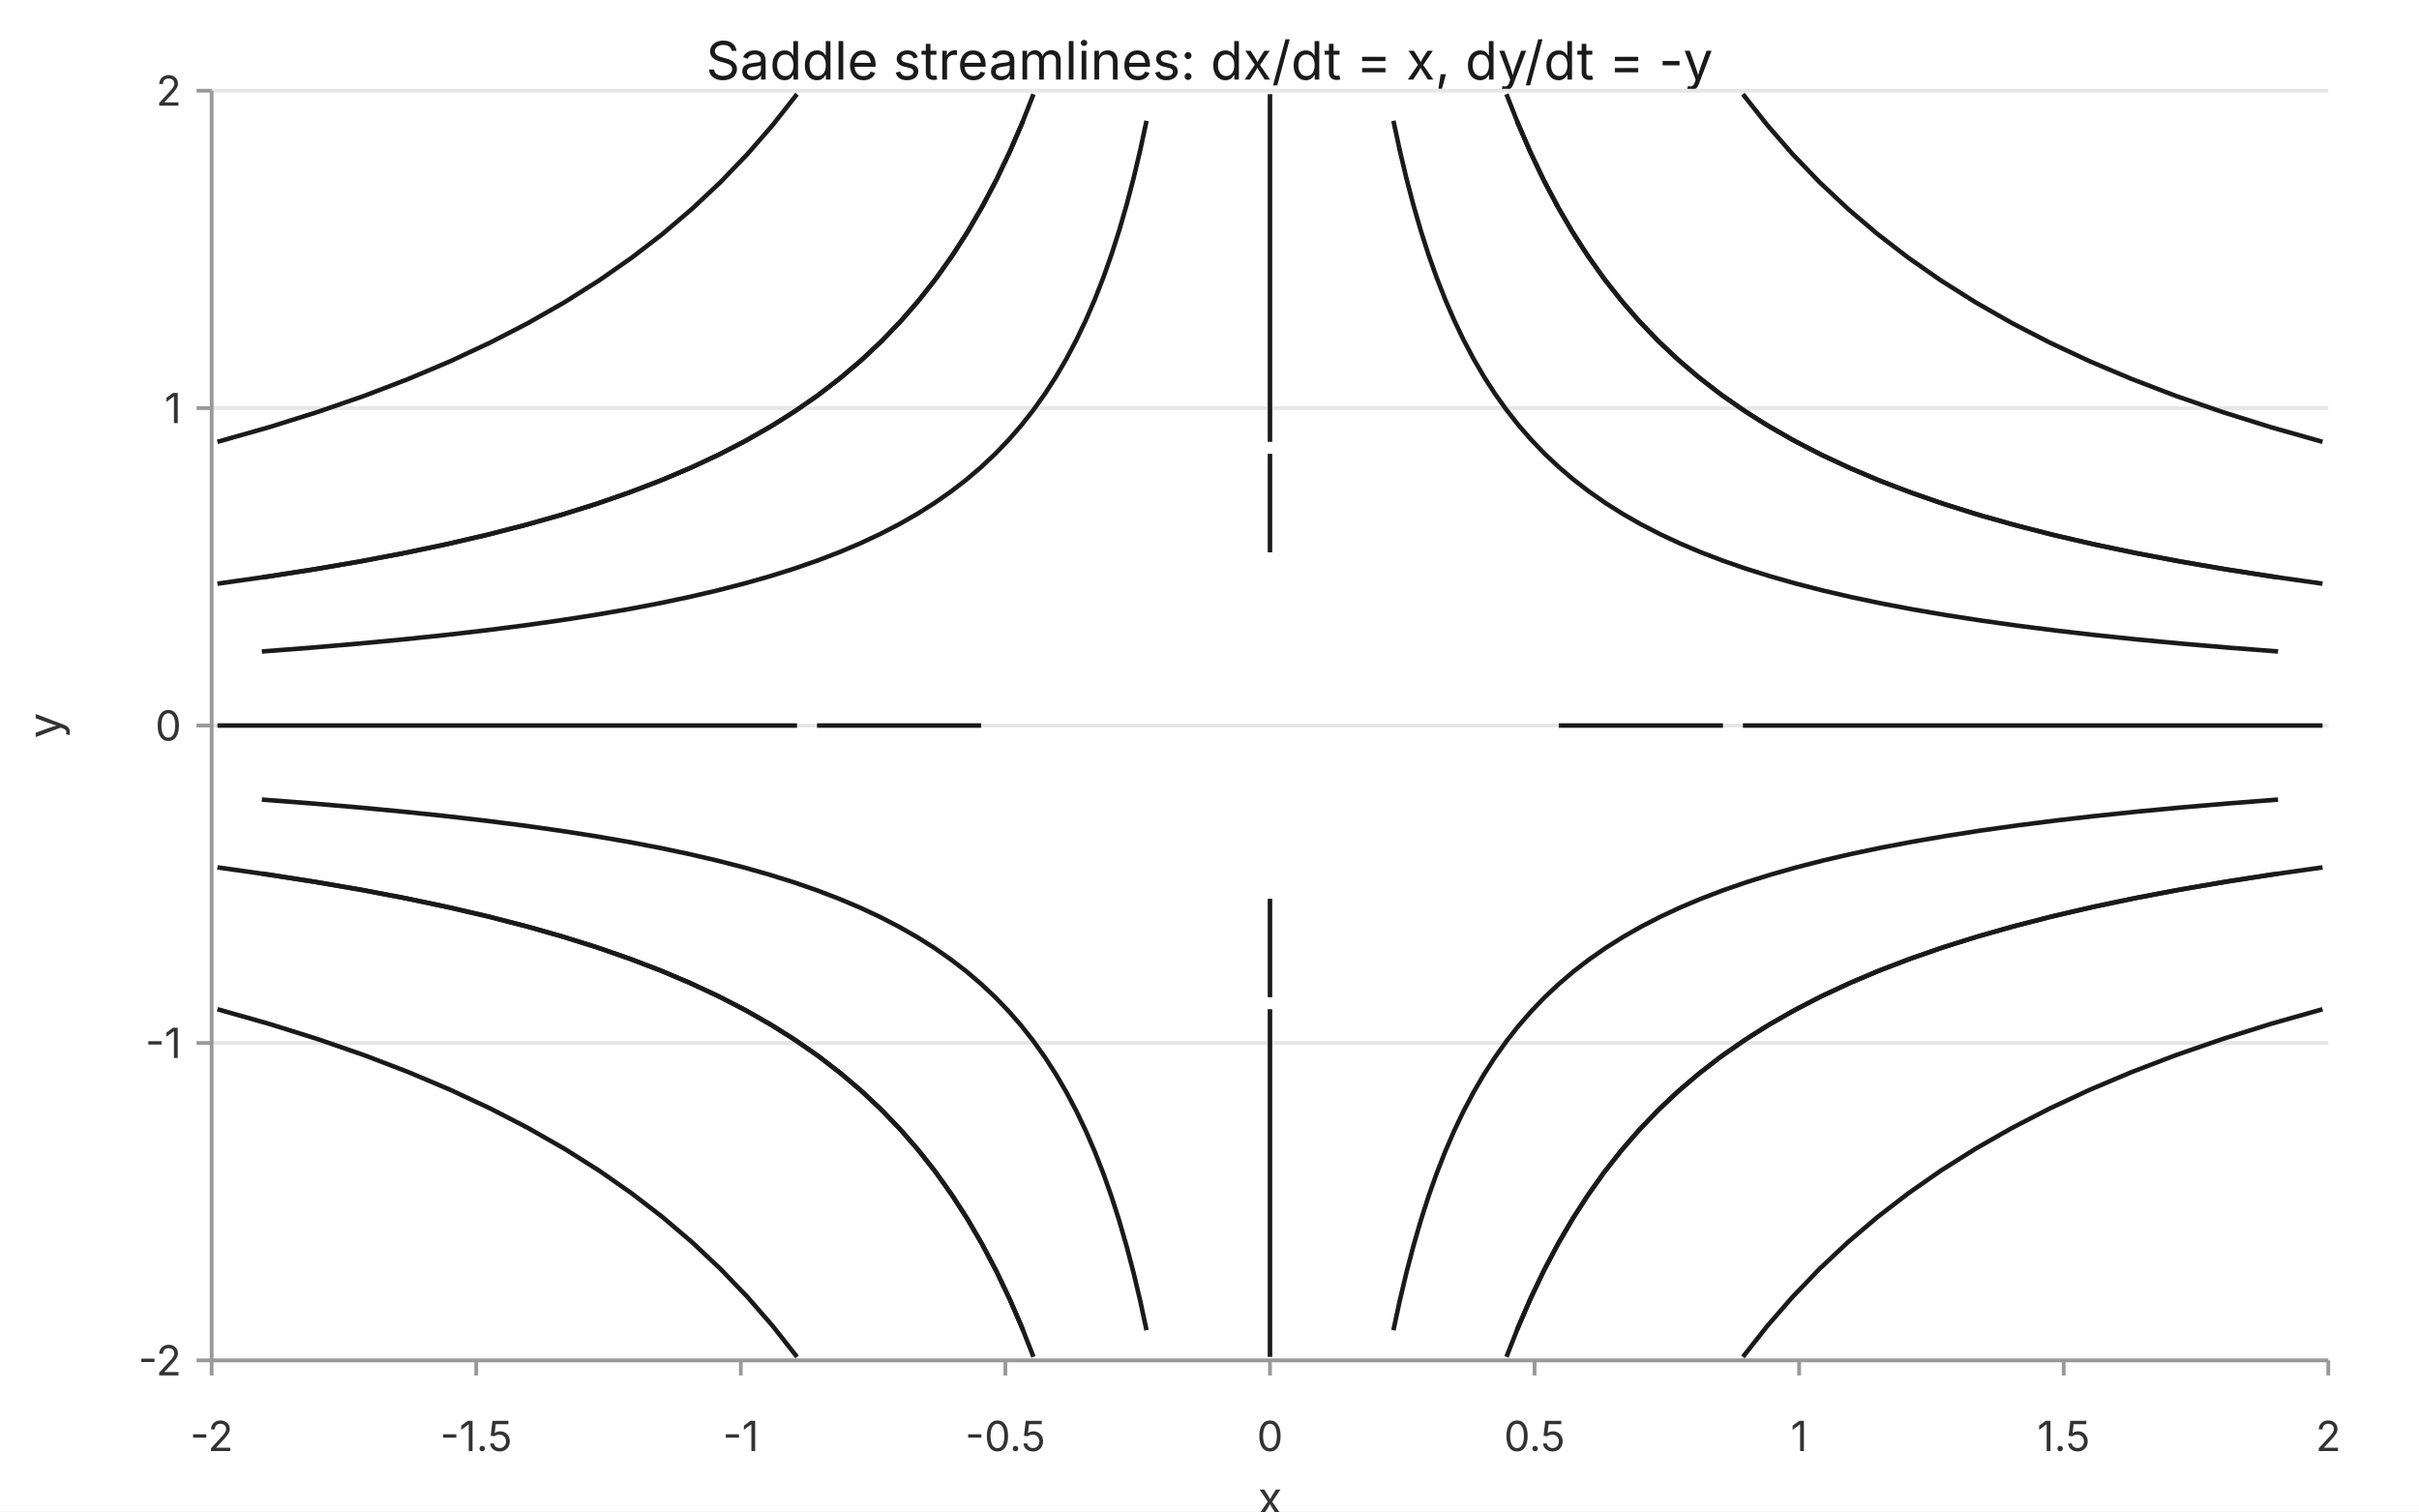
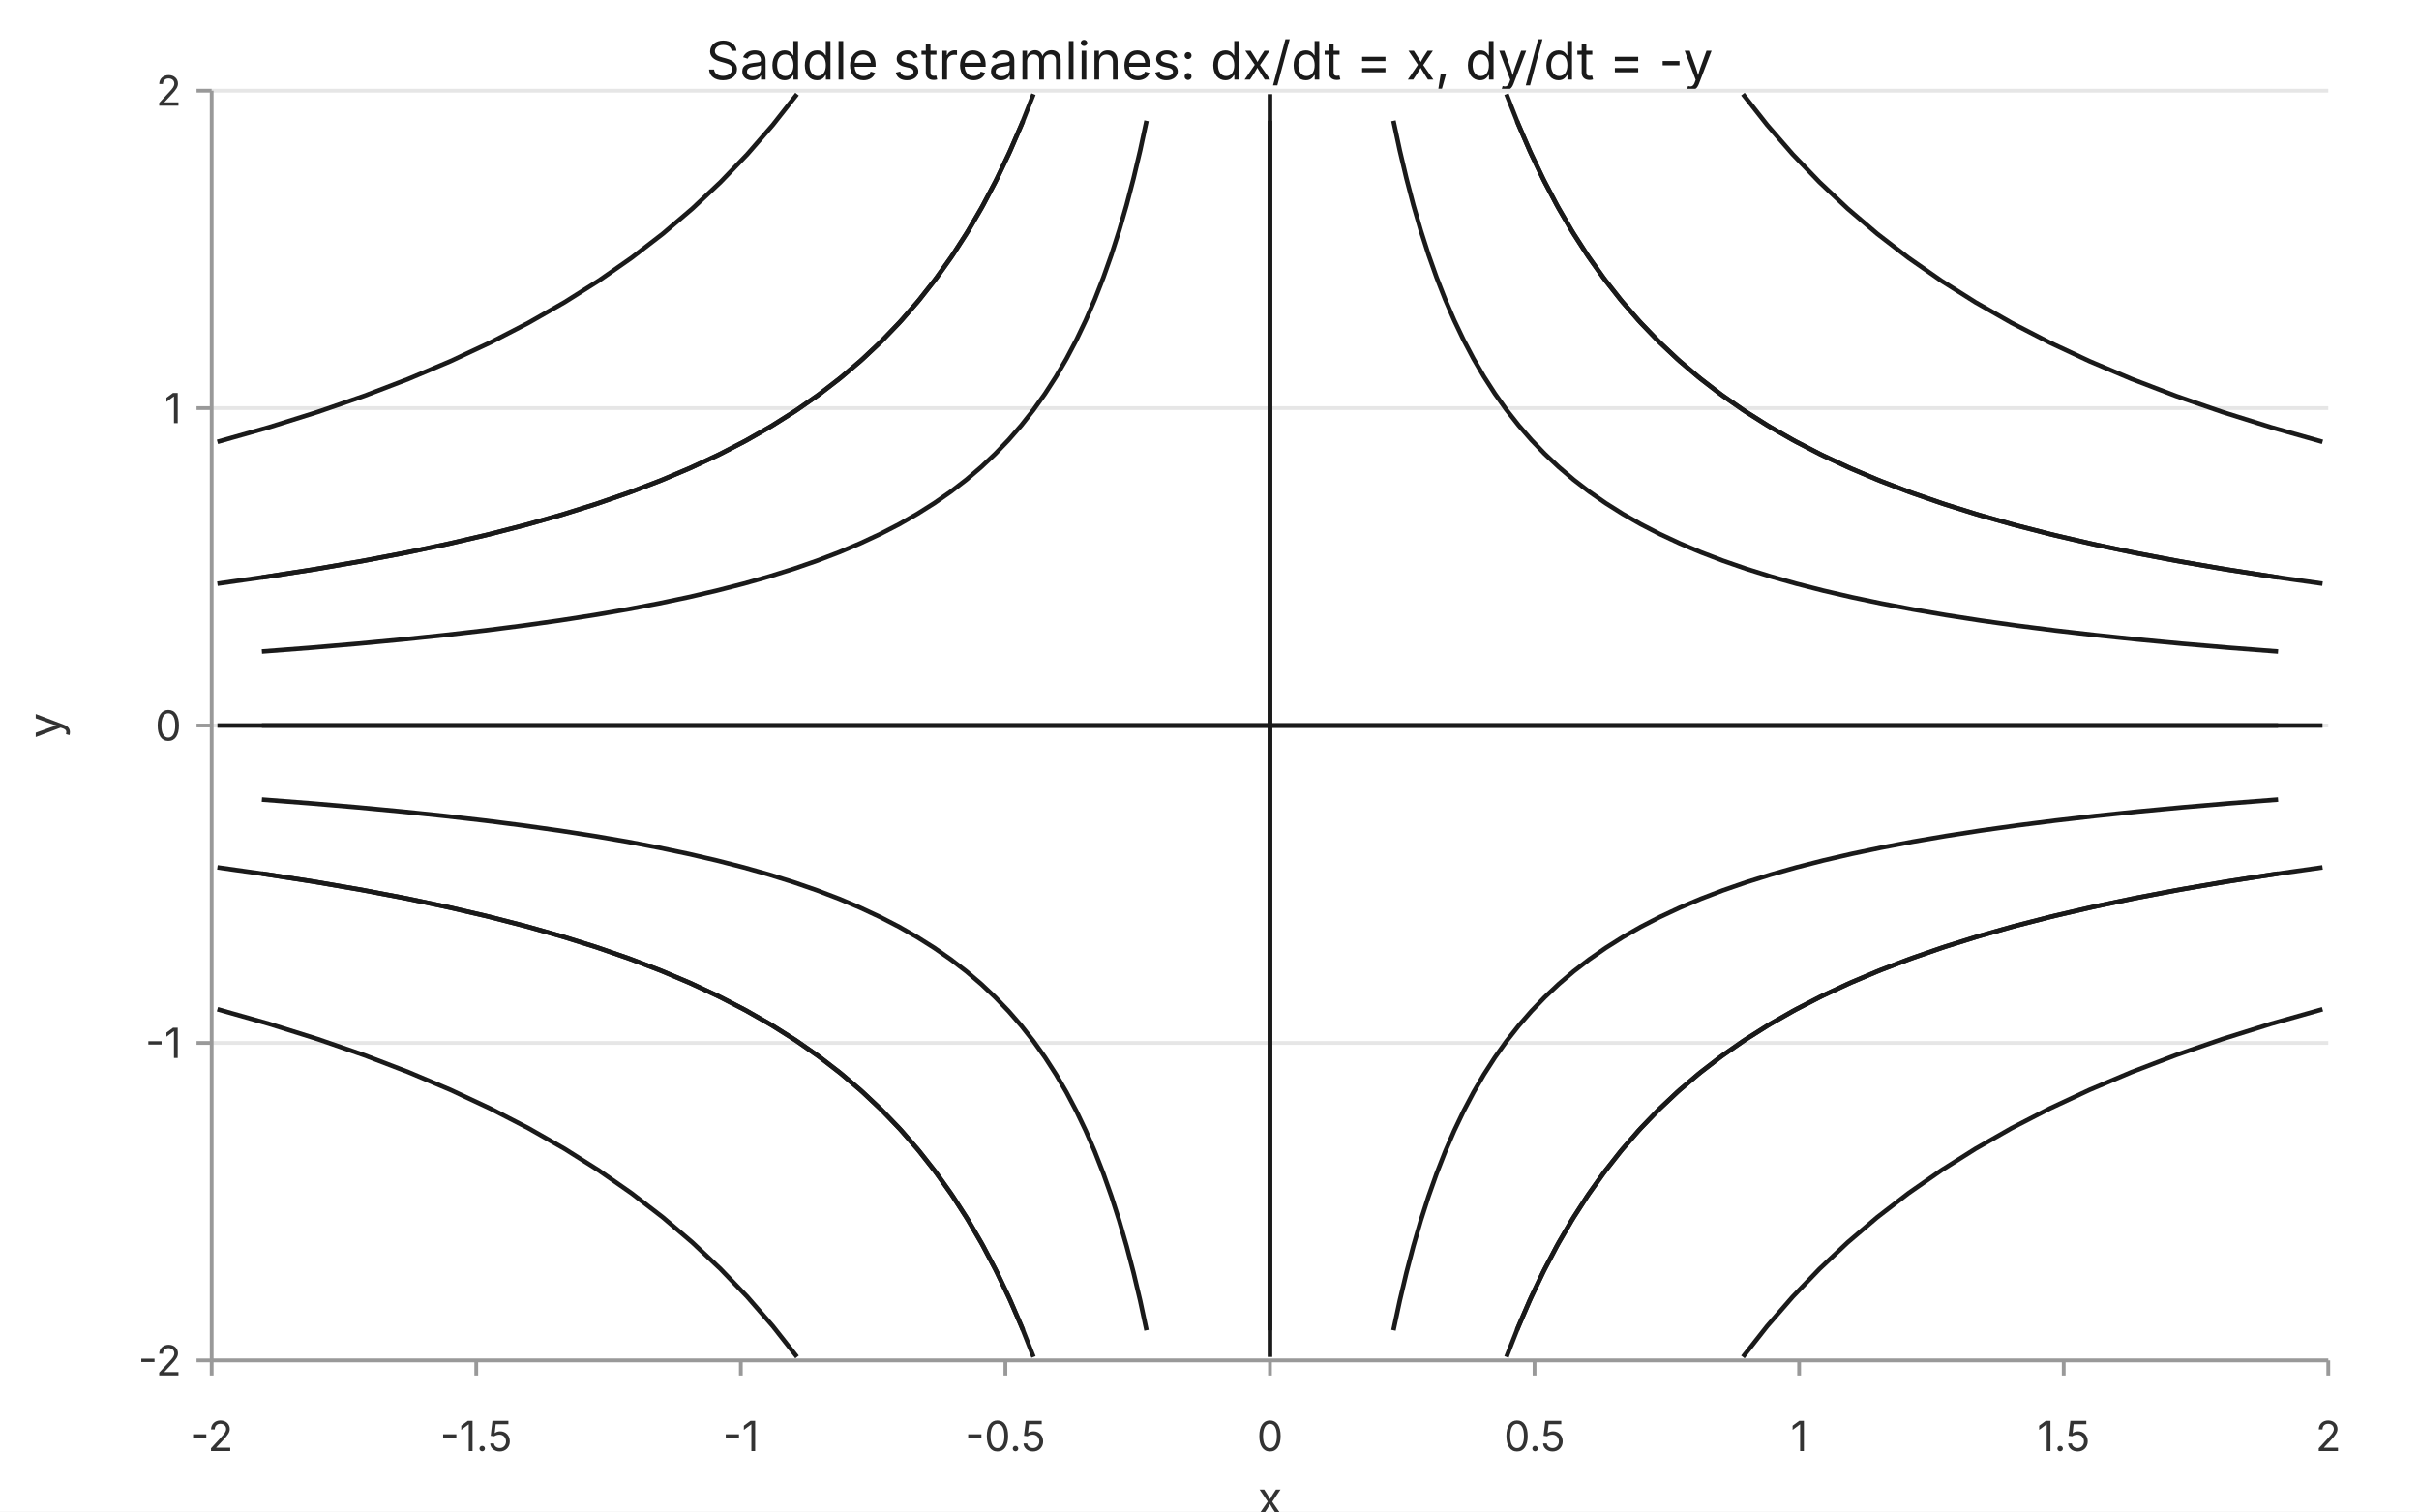
<svg xmlns="http://www.w3.org/2000/svg" viewBox="0 0 640 400" width="640" height="400" role="img" aria-label="Saddle streamlines: dx/dt = x, dy/dt = -y" aria-describedby="glyph-desc">
  <rect x="0" y="0" width="640" height="400" fill="#ffffff" />
  <text x="320" y="16" font-family="system-ui, -apple-system, sans-serif" font-size="14" fill="#1a1a1a" text-anchor="middle" dominant-baseline="middle">Saddle streamlines: dx/dt = x, dy/dt = -y</text>
  <line x1="56" y1="360" x2="616" y2="360" stroke="#e6e6e6" stroke-width="1" />
  <line x1="56" y1="276" x2="616" y2="276" stroke="#e6e6e6" stroke-width="1" />
  <line x1="56" y1="192" x2="616" y2="192" stroke="#e6e6e6" stroke-width="1" />
  <line x1="56" y1="108" x2="616" y2="108" stroke="#e6e6e6" stroke-width="1" />
  <line x1="56" y1="24" x2="616" y2="24" stroke="#e6e6e6" stroke-width="1" />
  <path d="M 210.874 359.084 L 204.458 350.936 L 197.714 343.184 L 190.624 335.811 L 183.17 328.797 L 175.335 322.125 L 167.097 315.779 L 158.437 309.742 L 149.333 304 L 139.763 298.538 L 129.701 293.342 L 119.124 288.399 L 108.005 283.698 L 96.315 279.226 L 84.026 274.972 L 71.107 270.925 L 57.526 267.076" fill="none" stroke="#1a1a1a" stroke-width="1.2" />
  <path d="M 273.437 359.084 L 270.229 350.936 L 266.857 343.184 L 263.312 335.811 L 259.585 328.797 L 255.667 322.125 L 251.549 315.779 L 247.219 309.742 L 242.667 304 L 237.881 298.538 L 232.851 293.342 L 227.562 288.399 L 222.002 283.698 L 216.158 279.226 L 210.013 274.972 L 203.554 270.925 L 196.763 267.076 L 189.624 263.414 L 182.119 259.931 L 174.23 256.618 L 165.936 253.467 L 157.216 250.469 L 148.05 247.618 L 138.413 244.905 L 128.283 242.325 L 117.633 239.87 L 106.437 237.536 L 94.667 235.315 L 82.294 233.202 L 69.286 231.193" fill="none" stroke="#1a1a1a" stroke-width="1.2" />
-   <path d="M 336 359.084 L 336 350.936 L 336 343.184 L 336 335.811 L 336 328.797 L 336 322.125 L 336 315.779 L 336 309.742 L 336 304 L 336 298.538 L 336 293.342 L 336 288.399 L 336 283.698 L 336 279.226 L 336 274.972 L 336 270.925 L 336 267.076" fill="none" stroke="#1a1a1a" stroke-width="1.2" />
+   <path d="M 336 359.084 L 336 350.936 L 336 343.184 L 336 335.811 L 336 328.797 L 336 322.125 L 336 315.779 L 336 309.742 L 336 304 L 336 298.538 L 336 293.342 L 336 288.399 L 336 283.698 L 336 279.226 L 336 274.972 L 336 270.925 L 336 267.076 L 336 263.414 L 336 259.931 L 336 256.618 L 336 253.467 L 336 250.469 L 336 247.618 L 336 244.905 L 336 242.325 L 336 239.87 L 336 237.536 L 336 235.315 L 336 233.202 L 336 231.193 L 336 229.282 L 336 227.463 L 336 225.734 L 336 224.089 L 336 222.524 L 336 221.035 L 336 219.619 L 336 218.272 L 336 216.991 L 336 215.772 L 336 214.612 L 336 213.51 L 336 212.461 L 336 211.463 L 336 210.513 L 336 209.611 L 336 208.752 L 336 207.935 L 336 207.158 L 336 206.418 L 336 205.715 L 336 205.046 L 336 204.41 L 336 203.805 L 336 203.229 L 336 202.681 L 336 202.16 L 336 201.665 L 336 201.194 L 336 200.745 L 336 200.319 L 336 199.913 L 336 199.527 L 336 199.16 L 336 198.811 L 336 198.479 L 336 198.163 L 336 197.862 L 336 197.576 L 336 197.304 L 336 197.046 L 336 196.799 L 336 196.565 L 336 196.343 L 336 196.131 L 336 195.929 L 336 195.738 L 336 195.556 L 336 195.382 L 336 195.217 L 336 195.06 L 336 194.911 L 336 194.769 L 336 194.634 L 336 194.506 L 336 194.383 L 336 194.267 L 336 194.157 L 336 194.051 L 336 193.951 L 336 193.856 L 336 193.766 L 336 193.68 L 336 193.598 L 336 193.52 L 336 193.446 L 336 193.375 L 336 193.308 L 336 193.244 L 336 193.184 L 336 193.126 L 336 193.071 L 336 193.019 L 336 192.969 L 336 192.922 L 336 192.877 L 336 192.834 L 336 192.793 L 336 192.755 L 336 192.718 L 336 192.683 L 336 192.65 L 336 192.618 L 336 192.588 L 336 192.559 L 336 192.532 L 336 192.506 L 336 192.481 L 336 192.458 L 336 192.435 L 336 192.414 L 336 192.394 L 336 192.375 L 336 192.356 L 336 192.339 L 336 192.323 L 336 192.307 L 336 192.292 L 336 192.278 L 336 192.264 L 336 192.251 L 336 192.239 L 336 192.227 L 336 192.216 L 336 192.206 L 336 192.196 L 336 192.186 L 336 192.177 L 336 192.168 L 336 192.16 L 336 192.152 L 336 192.145 L 336 192.138 L 336 192.131 L 336 192.125 L 336 192.119 L 336 192.113 L 336 192.107 L 336 192.102 L 336 192.097 L 336 192.092 L 336 192.088 L 336 192.084 L 336 192.08 L 336 192.076 L 336 192.072 L 336 192.068 L 336 192.065 L 336 192.062 L 336 192.059 L 336 192.056 L 336 192.053 L 336 192.051 L 336 192.048 L 336 192.046 L 336 192.044 L 336 192.042 L 336 192.039 L 336 192.038 L 336 192.036 L 336 192.034 L 336 192.032 L 336 192.031 L 336 192.029 L 336 192.028 L 336 192.026 L 336 192.025 L 336 192.024 L 336 192.023 L 336 192.022 L 336 192.021 L 336 192.02 L 336 192.019 L 336 192.018 L 336 192.017 L 336 192.016 L 336 192.015 L 336 192.015 L 336 192.014 L 336 192.013 L 336 192.013 L 336 192.012 L 336 192.011 L 336 192.011 L 336 192.01 L 336 192.01 L 336 192.009 L 336 192.009 L 336 192.008 L 336 192.008 L 336 192.008 L 336 192.007 L 336 192.007 L 336 192.007 L 336 192.006 L 336 192.006 L 336 192.006 L 336 192.005 L 336 192.005" fill="none" stroke="#1a1a1a" stroke-width="1.2" />
  <path d="M 398.563 359.084 L 401.771 350.936 L 405.143 343.184 L 408.688 335.811 L 412.415 328.797 L 416.333 322.125 L 420.451 315.779 L 424.781 309.742 L 429.333 304 L 434.119 298.538 L 439.149 293.342 L 444.438 288.399 L 449.998 283.698 L 455.842 279.226 L 461.987 274.972 L 468.446 270.925 L 475.237 267.076 L 482.376 263.414 L 489.881 259.931 L 497.77 256.618 L 506.064 253.467 L 514.784 250.469 L 523.95 247.618 L 533.587 244.905 L 543.717 242.325 L 554.367 239.87 L 565.563 237.536 L 577.333 235.315 L 589.706 233.202 L 602.714 231.193" fill="none" stroke="#1a1a1a" stroke-width="1.2" />
  <path d="M 461.126 359.084 L 467.542 350.936 L 474.286 343.184 L 481.376 335.811 L 488.83 328.797 L 496.665 322.125 L 504.903 315.779 L 513.563 309.742 L 522.667 304 L 532.237 298.538 L 542.299 293.342 L 552.876 288.399 L 563.995 283.698 L 575.685 279.226 L 587.974 274.972 L 600.893 270.925 L 614.474 267.076" fill="none" stroke="#1a1a1a" stroke-width="1.2" />
  <path d="M 270.678 352.028 L 267.329 344.224 L 263.808 336.8 L 260.107 329.738 L 256.216 323.02 L 252.125 316.63 L 247.825 310.552 L 243.304 304.77 L 238.551 299.27 L 233.555 294.039 L 228.303 289.062 L 222.781 284.328 L 216.976 279.825 L 210.874 275.542 L 204.458 271.468 L 197.714 267.592 L 190.624 263.905 L 183.17 260.399 L 175.335 257.063 L 167.097 253.89 L 158.437 250.871 L 149.333 248 L 139.763 245.269 L 129.701 242.671 L 119.124 240.2 L 108.005 237.849 L 96.315 235.613 L 84.026 233.486 L 71.107 231.463 L 57.526 229.538" fill="none" stroke="#1a1a1a" stroke-width="1.2" />
  <path d="M 303.339 352.028 L 301.665 344.224 L 299.904 336.8 L 298.053 329.738 L 296.108 323.02 L 294.063 316.63 L 291.912 310.552 L 289.652 304.77 L 287.276 299.27 L 284.778 294.039 L 282.151 289.062 L 279.39 284.328 L 276.488 279.825 L 273.437 275.542 L 270.229 271.468 L 266.857 267.592 L 263.312 263.905 L 259.585 260.399 L 255.667 257.063 L 251.549 253.89 L 247.219 250.871 L 242.667 248 L 237.881 245.269 L 232.851 242.671 L 227.562 240.2 L 222.002 237.849 L 216.158 235.613 L 210.013 233.486 L 203.554 231.463 L 196.763 229.538 L 189.624 227.707 L 182.119 225.966 L 174.23 224.309 L 165.936 222.733 L 157.216 221.235 L 148.05 219.809 L 138.413 218.453 L 128.283 217.162 L 117.633 215.935 L 106.437 214.768 L 94.667 213.657 L 82.294 212.601 L 69.286 211.597" fill="none" stroke="#1a1a1a" stroke-width="1.2" />
-   <path d="M 336 263.905 L 336 260.399 L 336 257.063 L 336 253.89 L 336 250.871 L 336 248 L 336 245.269 L 336 242.671 L 336 240.2 L 336 237.849" fill="none" stroke="#1a1a1a" stroke-width="1.2" />
+   <path d="M 336 352.028 L 336 344.224 L 336 336.8 L 336 329.738 L 336 323.02 L 336 316.63 L 336 310.552 L 336 304.77 L 336 299.27 L 336 294.039 L 336 289.062 L 336 284.328 L 336 279.825 L 336 275.542 L 336 271.468 L 336 267.592 L 336 263.905 L 336 260.399 L 336 257.063 L 336 253.89 L 336 250.871 L 336 248 L 336 245.269 L 336 242.671 L 336 240.2 L 336 237.849 L 336 235.613 L 336 233.486 L 336 231.463 L 336 229.538 L 336 227.707 L 336 225.966 L 336 224.309 L 336 222.733 L 336 221.235 L 336 219.809 L 336 218.453 L 336 217.162 L 336 215.935 L 336 214.768 L 336 213.657 L 336 212.601 L 336 211.597 L 336 210.641 L 336 209.732 L 336 208.867 L 336 208.044 L 336 207.262 L 336 206.517 L 336 205.809 L 336 205.136 L 336 204.495 L 336 203.886 L 336 203.306 L 336 202.755 L 336 202.23 L 336 201.731 L 336 201.257 L 336 200.805 L 336 200.376 L 336 199.967 L 336 199.579 L 336 199.209 L 336 198.858 L 336 198.523 L 336 198.205 L 336 197.902 L 336 197.614 L 336 197.341 L 336 197.08 L 336 196.832 L 336 196.597 L 336 196.373 L 336 196.159 L 336 195.956 L 336 195.764 L 336 195.58 L 336 195.405 L 336 195.239 L 336 195.081 L 336 194.931 L 336 194.788 L 336 194.652 L 336 194.523 L 336 194.4 L 336 194.283 L 336 194.171 L 336 194.065 L 336 193.965 L 336 193.869 L 336 193.778 L 336 193.691 L 336 193.609 L 336 193.53 L 336 193.456 L 336 193.385 L 336 193.317 L 336 193.253 L 336 193.192 L 336 193.134 L 336 193.078 L 336 193.026 L 336 192.976 L 336 192.928 L 336 192.883 L 336 192.84 L 336 192.799 L 336 192.76 L 336 192.723 L 336 192.688 L 336 192.654 L 336 192.622 L 336 192.592 L 336 192.563 L 336 192.535 L 336 192.509 L 336 192.484 L 336 192.461 L 336 192.438 L 336 192.417 L 336 192.397 L 336 192.377 L 336 192.359 L 336 192.341 L 336 192.325 L 336 192.309 L 336 192.294 L 336 192.28 L 336 192.266 L 336 192.253 L 336 192.241 L 336 192.229 L 336 192.218 L 336 192.207 L 336 192.197 L 336 192.187 L 336 192.178 L 336 192.17 L 336 192.161 L 336 192.153 L 336 192.146 L 336 192.139 L 336 192.132 L 336 192.126 L 336 192.119 L 336 192.114 L 336 192.108 L 336 192.103 L 336 192.098 L 336 192.093 L 336 192.089 L 336 192.084 L 336 192.08 L 336 192.076 L 336 192.072 L 336 192.069 L 336 192.066 L 336 192.062 L 336 192.059 L 336 192.056 L 336 192.054 L 336 192.051 L 336 192.049 L 336 192.046 L 336 192.044 L 336 192.042 L 336 192.04 L 336 192.038 L 336 192.036 L 336 192.034 L 336 192.033 L 336 192.031 L 336 192.029 L 336 192.028 L 336 192.027 L 336 192.025 L 336 192.024 L 336 192.023 L 336 192.022 L 336 192.021 L 336 192.02 L 336 192.019 L 336 192.018 L 336 192.017 L 336 192.016 L 336 192.015 L 336 192.015 L 336 192.014 L 336 192.013 L 336 192.013 L 336 192.012 L 336 192.011 L 336 192.011 L 336 192.01 L 336 192.01 L 336 192.009 L 336 192.009 L 336 192.008 L 336 192.008 L 336 192.008 L 336 192.007 L 336 192.007 L 336 192.007 L 336 192.006 L 336 192.006 L 336 192.006 L 336 192.005 L 336 192.005 L 336 192.005 L 336 192.005 L 336 192.004 L 336 192.004 L 336 192.004 L 336 192.004 L 336 192.004 L 336 192.003 L 336 192.003 L 336 192.003 L 336 192.003 L 336 192.003 L 336 192.003 L 336 192.003" fill="none" stroke="#1a1a1a" stroke-width="1.2" />
  <path d="M 368.661 352.028 L 370.335 344.224 L 372.096 336.8 L 373.947 329.738 L 375.892 323.02 L 377.937 316.63 L 380.088 310.552 L 382.348 304.77 L 384.724 299.27 L 387.222 294.039 L 389.849 289.062 L 392.61 284.328 L 395.512 279.825 L 398.563 275.542 L 401.771 271.468 L 405.143 267.592 L 408.688 263.905 L 412.415 260.399 L 416.333 257.063 L 420.451 253.89 L 424.781 250.871 L 429.333 248 L 434.119 245.269 L 439.149 242.671 L 444.438 240.2 L 449.998 237.849 L 455.842 235.613 L 461.987 233.486 L 468.446 231.463 L 475.237 229.538 L 482.376 227.707 L 489.881 225.966 L 497.77 224.309 L 506.064 222.733 L 514.784 221.235 L 523.95 219.809 L 533.587 218.453 L 543.717 217.162 L 554.367 215.935 L 565.563 214.768 L 577.333 213.657 L 589.706 212.601 L 602.714 211.597" fill="none" stroke="#1a1a1a" stroke-width="1.2" />
  <path d="M 401.322 352.028 L 404.671 344.224 L 408.192 336.8 L 411.893 329.738 L 415.784 323.02 L 419.875 316.63 L 424.175 310.552 L 428.696 304.77 L 433.449 299.27 L 438.445 294.039 L 443.697 289.062 L 449.219 284.328 L 455.024 279.825 L 461.126 275.542 L 467.542 271.468 L 474.286 267.592 L 481.376 263.905 L 488.83 260.399 L 496.665 257.063 L 504.903 253.89 L 513.563 250.871 L 522.667 248 L 532.237 245.269 L 542.299 242.671 L 552.876 240.2 L 563.995 237.849 L 575.685 235.613 L 587.974 233.486 L 600.893 231.463 L 614.474 229.538" fill="none" stroke="#1a1a1a" stroke-width="1.2" />
-   <path d="M 210.874 192 L 204.458 192 L 197.714 192 L 190.624 192 L 183.17 192 L 175.335 192 L 167.097 192 L 158.437 192 L 149.333 192 L 139.763 192 L 129.701 192 L 119.124 192 L 108.005 192 L 96.315 192 L 84.026 192 L 71.107 192 L 57.526 192" fill="none" stroke="#1a1a1a" stroke-width="1.2" />
-   <path d="M 259.585 192 L 255.667 192 L 251.549 192 L 247.219 192 L 242.667 192 L 237.881 192 L 232.851 192 L 227.562 192 L 222.002 192 L 216.158 192" fill="none" stroke="#1a1a1a" stroke-width="1.2" />
-   <path d="M 336 192 L 336 192 L 336 192 L 336 192 L 336 192 L 336 192 L 336 192" fill="none" stroke="#1a1a1a" stroke-width="1.2" />
-   <path d="M 412.415 192 L 416.333 192 L 420.451 192 L 424.781 192 L 429.333 192 L 434.119 192 L 439.149 192 L 444.438 192 L 449.998 192 L 455.842 192" fill="none" stroke="#1a1a1a" stroke-width="1.2" />
-   <path d="M 461.126 192 L 467.542 192 L 474.286 192 L 481.376 192 L 488.83 192 L 496.665 192 L 504.903 192 L 513.563 192 L 522.667 192 L 532.237 192 L 542.299 192 L 552.876 192 L 563.995 192 L 575.685 192 L 587.974 192 L 600.893 192 L 614.474 192" fill="none" stroke="#1a1a1a" stroke-width="1.2" />
+   <path d="M 335.992 192 L 335.991 192 L 335.991 192 L 335.99 192 L 335.99 192 L 335.989 192 L 335.989 192 L 335.988 192 L 335.987 192 L 335.987 192 L 335.986 192 L 335.985 192 L 335.985 192 L 335.984 192 L 335.983 192 L 335.982 192 L 335.981 192 L 335.98 192 L 335.979 192 L 335.978 192 L 335.977 192 L 335.976 192 L 335.975 192 L 335.973 192 L 335.972 192 L 335.97 192 L 335.969 192 L 335.967 192 L 335.966 192 L 335.964 192 L 335.962 192 L 335.96 192 L 335.958 192 L 335.956 192 L 335.954 192 L 335.951 192 L 335.949 192 L 335.946 192 L 335.943 192 L 335.94 192 L 335.937 192 L 335.934 192 L 335.931 192 L 335.927 192 L 335.924 192 L 335.92 192 L 335.915 192 L 335.911 192 L 335.907 192 L 335.902 192 L 335.897 192 L 335.891 192 L 335.886 192 L 335.88 192 L 335.874 192 L 335.867 192 L 335.861 192 L 335.853 192 L 335.846 192 L 335.838 192 L 335.83 192 L 335.821 192 L 335.812 192 L 335.802 192 L 335.792 192 L 335.781 192 L 335.77 192 L 335.758 192 L 335.746 192 L 335.733 192 L 335.719 192 L 335.705 192 L 335.69 192 L 335.674 192 L 335.657 192 L 335.64 192 L 335.621 192 L 335.602 192 L 335.581 192 L 335.56 192 L 335.537 192 L 335.514 192 L 335.489 192 L 335.462 192 L 335.435 192 L 335.406 192 L 335.375 192 L 335.343 192 L 335.31 192 L 335.274 192 L 335.237 192 L 335.198 192 L 335.157 192 L 335.114 192 L 335.068 192 L 335.02 192 L 334.97 192 L 334.917 192 L 334.862 192 L 334.804 192 L 334.742 192 L 334.678 192 L 334.61 192 L 334.539 192 L 334.464 192 L 334.385 192 L 334.302 192 L 334.215 192 L 334.124 192 L 334.027 192 L 333.926 192 L 333.82 192 L 333.708 192 L 333.591 192 L 333.467 192 L 333.337 192 L 333.201 192 L 333.057 192 L 332.906 192 L 332.748 192 L 332.581 192 L 332.406 192 L 332.222 192 L 332.028 192 L 331.824 192 L 331.61 192 L 331.385 192 L 331.148 192 L 330.9 192 L 330.638 192 L 330.363 192 L 330.074 192 L 329.77 192 L 329.451 192 L 329.115 192 L 328.762 192 L 328.391 192 L 328.001 192 L 327.591 192 L 327.16 192 L 326.706 192 L 326.23 192 L 325.729 192 L 325.202 192 L 324.649 192 L 324.067 192 L 323.455 192 L 322.812 192 L 322.136 192 L 321.425 192 L 320.677 192 L 319.892 192 L 319.066 192 L 318.198 192 L 317.285 192 L 316.325 192 L 315.317 192 L 314.256 192 L 313.141 192 L 311.969 192 L 310.737 192 L 309.442 192 L 308.081 192 L 306.649 192 L 305.144 192 L 303.562 192 L 301.899 192 L 300.151 192 L 298.313 192 L 296.38 192 L 294.349 192 L 292.214 192 L 289.969 192 L 287.608 192 L 285.127 192 L 282.519 192 L 279.777 192 L 276.894 192 L 273.864 192 L 270.678 192 L 267.329 192 L 263.808 192 L 260.107 192 L 256.216 192 L 252.125 192 L 247.825 192 L 243.304 192 L 238.551 192 L 233.555 192 L 228.303 192 L 222.781 192 L 216.976 192 L 210.874 192 L 204.458 192 L 197.714 192 L 190.624 192 L 183.17 192 L 175.335 192 L 167.097 192 L 158.437 192 L 149.333 192 L 139.763 192 L 129.701 192 L 119.124 192 L 108.005 192 L 96.315 192 L 84.026 192 L 71.107 192 L 57.526 192" fill="none" stroke="#1a1a1a" stroke-width="1.2" />
+   <path d="M 335.996 192 L 335.996 192 L 335.995 192 L 335.995 192 L 335.995 192 L 335.995 192 L 335.994 192 L 335.994 192 L 335.994 192 L 335.993 192 L 335.993 192 L 335.993 192 L 335.992 192 L 335.992 192 L 335.991 192 L 335.991 192 L 335.991 192 L 335.99 192 L 335.99 192 L 335.989 192 L 335.988 192 L 335.988 192 L 335.987 192 L 335.987 192 L 335.986 192 L 335.985 192 L 335.984 192 L 335.984 192 L 335.983 192 L 335.982 192 L 335.981 192 L 335.98 192 L 335.979 192 L 335.978 192 L 335.977 192 L 335.976 192 L 335.974 192 L 335.973 192 L 335.972 192 L 335.97 192 L 335.969 192 L 335.967 192 L 335.965 192 L 335.964 192 L 335.962 192 L 335.96 192 L 335.958 192 L 335.956 192 L 335.953 192 L 335.951 192 L 335.948 192 L 335.946 192 L 335.943 192 L 335.94 192 L 335.937 192 L 335.934 192 L 335.93 192 L 335.927 192 L 335.923 192 L 335.919 192 L 335.915 192 L 335.911 192 L 335.906 192 L 335.901 192 L 335.896 192 L 335.891 192 L 335.885 192 L 335.879 192 L 335.873 192 L 335.867 192 L 335.86 192 L 335.852 192 L 335.845 192 L 335.837 192 L 335.829 192 L 335.82 192 L 335.811 192 L 335.801 192 L 335.791 192 L 335.78 192 L 335.769 192 L 335.757 192 L 335.744 192 L 335.731 192 L 335.717 192 L 335.703 192 L 335.688 192 L 335.672 192 L 335.655 192 L 335.637 192 L 335.619 192 L 335.599 192 L 335.578 192 L 335.557 192 L 335.534 192 L 335.51 192 L 335.485 192 L 335.459 192 L 335.431 192 L 335.402 192 L 335.371 192 L 335.339 192 L 335.305 192 L 335.269 192 L 335.232 192 L 335.193 192 L 335.151 192 L 335.108 192 L 335.062 192 L 335.014 192 L 334.963 192 L 334.91 192 L 334.854 192 L 334.795 192 L 334.734 192 L 334.669 192 L 334.6 192 L 334.529 192 L 334.453 192 L 334.374 192 L 334.291 192 L 334.203 192 L 334.111 192 L 334.014 192 L 333.912 192 L 333.805 192 L 333.692 192 L 333.574 192 L 333.45 192 L 333.319 192 L 333.182 192 L 333.037 192 L 332.885 192 L 332.725 192 L 332.558 192 L 332.381 192 L 332.196 192 L 332 192 L 331.795 192 L 331.58 192 L 331.353 192 L 331.115 192 L 330.864 192 L 330.601 192 L 330.324 192 L 330.033 192 L 329.727 192 L 329.406 192 L 329.068 192 L 328.712 192 L 328.339 192 L 327.946 192 L 327.533 192 L 327.099 192 L 326.643 192 L 326.163 192 L 325.658 192 L 325.128 192 L 324.571 192 L 323.985 192 L 323.369 192 L 322.721 192 L 322.04 192 L 321.325 192 L 320.572 192 L 319.781 192 L 318.95 192 L 318.075 192 L 317.156 192 L 316.19 192 L 315.175 192 L 314.107 192 L 312.984 192 L 311.804 192 L 310.564 192 L 309.26 192 L 307.889 192 L 306.447 192 L 304.932 192 L 303.339 192 L 301.665 192 L 299.904 192 L 298.053 192 L 296.108 192 L 294.063 192 L 291.912 192 L 289.652 192 L 287.276 192 L 284.778 192 L 282.151 192 L 279.39 192 L 276.488 192 L 273.437 192 L 270.229 192 L 266.857 192 L 263.312 192 L 259.585 192 L 255.667 192 L 251.549 192 L 247.219 192 L 242.667 192 L 237.881 192 L 232.851 192 L 227.562 192 L 222.002 192 L 216.158 192 L 210.013 192 L 203.554 192 L 196.763 192 L 189.624 192 L 182.119 192 L 174.23 192 L 165.936 192 L 157.216 192 L 148.05 192 L 138.413 192 L 128.283 192 L 117.633 192 L 106.437 192 L 94.667 192 L 82.294 192 L 69.286 192" fill="none" stroke="#1a1a1a" stroke-width="1.2" />
+   <path d="M 336.004 192 L 336.004 192 L 336.005 192 L 336.005 192 L 336.005 192 L 336.005 192 L 336.006 192 L 336.006 192 L 336.006 192 L 336.007 192 L 336.007 192 L 336.007 192 L 336.008 192 L 336.008 192 L 336.009 192 L 336.009 192 L 336.009 192 L 336.01 192 L 336.01 192 L 336.011 192 L 336.012 192 L 336.012 192 L 336.013 192 L 336.013 192 L 336.014 192 L 336.015 192 L 336.016 192 L 336.016 192 L 336.017 192 L 336.018 192 L 336.019 192 L 336.02 192 L 336.021 192 L 336.022 192 L 336.023 192 L 336.024 192 L 336.026 192 L 336.027 192 L 336.028 192 L 336.03 192 L 336.031 192 L 336.033 192 L 336.035 192 L 336.036 192 L 336.038 192 L 336.04 192 L 336.042 192 L 336.044 192 L 336.047 192 L 336.049 192 L 336.052 192 L 336.054 192 L 336.057 192 L 336.06 192 L 336.063 192 L 336.066 192 L 336.07 192 L 336.073 192 L 336.077 192 L 336.081 192 L 336.085 192 L 336.089 192 L 336.094 192 L 336.099 192 L 336.104 192 L 336.109 192 L 336.115 192 L 336.121 192 L 336.127 192 L 336.133 192 L 336.14 192 L 336.148 192 L 336.155 192 L 336.163 192 L 336.171 192 L 336.18 192 L 336.189 192 L 336.199 192 L 336.209 192 L 336.22 192 L 336.231 192 L 336.243 192 L 336.256 192 L 336.269 192 L 336.283 192 L 336.297 192 L 336.312 192 L 336.328 192 L 336.345 192 L 336.363 192 L 336.381 192 L 336.401 192 L 336.422 192 L 336.443 192 L 336.466 192 L 336.49 192 L 336.515 192 L 336.541 192 L 336.569 192 L 336.598 192 L 336.629 192 L 336.661 192 L 336.695 192 L 336.731 192 L 336.768 192 L 336.807 192 L 336.849 192 L 336.892 192 L 336.938 192 L 336.986 192 L 337.037 192 L 337.09 192 L 337.146 192 L 337.205 192 L 337.266 192 L 337.331 192 L 337.4 192 L 337.471 192 L 337.547 192 L 337.626 192 L 337.709 192 L 337.797 192 L 337.889 192 L 337.986 192 L 338.088 192 L 338.195 192 L 338.308 192 L 338.426 192 L 338.55 192 L 338.681 192 L 338.818 192 L 338.963 192 L 339.115 192 L 339.275 192 L 339.442 192 L 339.619 192 L 339.804 192 L 340 192 L 340.205 192 L 340.42 192 L 340.647 192 L 340.885 192 L 341.136 192 L 341.399 192 L 341.676 192 L 341.967 192 L 342.273 192 L 342.594 192 L 342.932 192 L 343.288 192 L 343.661 192 L 344.054 192 L 344.467 192 L 344.901 192 L 345.357 192 L 345.837 192 L 346.342 192 L 346.872 192 L 347.429 192 L 348.015 192 L 348.631 192 L 349.279 192 L 349.96 192 L 350.675 192 L 351.428 192 L 352.219 192 L 353.05 192 L 353.925 192 L 354.844 192 L 355.81 192 L 356.825 192 L 357.893 192 L 359.016 192 L 360.196 192 L 361.436 192 L 362.74 192 L 364.111 192 L 365.553 192 L 367.068 192 L 368.661 192 L 370.335 192 L 372.096 192 L 373.947 192 L 375.892 192 L 377.937 192 L 380.088 192 L 382.348 192 L 384.724 192 L 387.222 192 L 389.849 192 L 392.61 192 L 395.512 192 L 398.563 192 L 401.771 192 L 405.143 192 L 408.688 192 L 412.415 192 L 416.333 192 L 420.451 192 L 424.781 192 L 429.333 192 L 434.119 192 L 439.149 192 L 444.438 192 L 449.998 192 L 455.842 192 L 461.987 192 L 468.446 192 L 475.237 192 L 482.376 192 L 489.881 192 L 497.77 192 L 506.064 192 L 514.784 192 L 523.95 192 L 533.587 192 L 543.717 192 L 554.367 192 L 565.563 192 L 577.333 192 L 589.706 192 L 602.714 192" fill="none" stroke="#1a1a1a" stroke-width="1.2" />
+   <path d="M 336.008 192 L 336.009 192 L 336.009 192 L 336.01 192 L 336.01 192 L 336.011 192 L 336.011 192 L 336.012 192 L 336.013 192 L 336.013 192 L 336.014 192 L 336.015 192 L 336.015 192 L 336.016 192 L 336.017 192 L 336.018 192 L 336.019 192 L 336.02 192 L 336.021 192 L 336.022 192 L 336.023 192 L 336.024 192 L 336.025 192 L 336.027 192 L 336.028 192 L 336.03 192 L 336.031 192 L 336.033 192 L 336.034 192 L 336.036 192 L 336.038 192 L 336.04 192 L 336.042 192 L 336.044 192 L 336.046 192 L 336.049 192 L 336.051 192 L 336.054 192 L 336.057 192 L 336.06 192 L 336.063 192 L 336.066 192 L 336.069 192 L 336.073 192 L 336.076 192 L 336.08 192 L 336.085 192 L 336.089 192 L 336.093 192 L 336.098 192 L 336.103 192 L 336.109 192 L 336.114 192 L 336.12 192 L 336.126 192 L 336.133 192 L 336.139 192 L 336.147 192 L 336.154 192 L 336.162 192 L 336.17 192 L 336.179 192 L 336.188 192 L 336.198 192 L 336.208 192 L 336.219 192 L 336.23 192 L 336.242 192 L 336.254 192 L 336.267 192 L 336.281 192 L 336.295 192 L 336.31 192 L 336.326 192 L 336.343 192 L 336.36 192 L 336.379 192 L 336.398 192 L 336.419 192 L 336.44 192 L 336.463 192 L 336.486 192 L 336.511 192 L 336.538 192 L 336.565 192 L 336.594 192 L 336.625 192 L 336.657 192 L 336.69 192 L 336.726 192 L 336.763 192 L 336.802 192 L 336.843 192 L 336.886 192 L 336.932 192 L 336.98 192 L 337.03 192 L 337.083 192 L 337.138 192 L 337.196 192 L 337.258 192 L 337.322 192 L 337.39 192 L 337.461 192 L 337.536 192 L 337.615 192 L 337.698 192 L 337.785 192 L 337.876 192 L 337.973 192 L 338.074 192 L 338.18 192 L 338.292 192 L 338.409 192 L 338.533 192 L 338.663 192 L 338.799 192 L 338.943 192 L 339.094 192 L 339.252 192 L 339.419 192 L 339.594 192 L 339.778 192 L 339.972 192 L 340.176 192 L 340.39 192 L 340.615 192 L 340.852 192 L 341.1 192 L 341.362 192 L 341.637 192 L 341.926 192 L 342.23 192 L 342.549 192 L 342.885 192 L 343.238 192 L 343.609 192 L 343.999 192 L 344.409 192 L 344.84 192 L 345.294 192 L 345.77 192 L 346.271 192 L 346.798 192 L 347.351 192 L 347.933 192 L 348.545 192 L 349.188 192 L 349.864 192 L 350.575 192 L 351.323 192 L 352.108 192 L 352.934 192 L 353.802 192 L 354.715 192 L 355.675 192 L 356.683 192 L 357.744 192 L 358.859 192 L 360.031 192 L 361.263 192 L 362.558 192 L 363.919 192 L 365.351 192 L 366.856 192 L 368.438 192 L 370.101 192 L 371.849 192 L 373.687 192 L 375.62 192 L 377.651 192 L 379.786 192 L 382.031 192 L 384.392 192 L 386.873 192 L 389.481 192 L 392.223 192 L 395.106 192 L 398.136 192 L 401.322 192 L 404.671 192 L 408.192 192 L 411.893 192 L 415.784 192 L 419.875 192 L 424.175 192 L 428.696 192 L 433.449 192 L 438.445 192 L 443.697 192 L 449.219 192 L 455.024 192 L 461.126 192 L 467.542 192 L 474.286 192 L 481.376 192 L 488.83 192 L 496.665 192 L 504.903 192 L 513.563 192 L 522.667 192 L 532.237 192 L 542.299 192 L 552.876 192 L 563.995 192 L 575.685 192 L 587.974 192 L 600.893 192 L 614.474 192" fill="none" stroke="#1a1a1a" stroke-width="1.2" />
  <path d="M 270.678 31.972 L 267.329 39.776 L 263.808 47.2 L 260.107 54.262 L 256.216 60.98 L 252.125 67.37 L 247.825 73.448 L 243.304 79.23 L 238.551 84.73 L 233.555 89.961 L 228.303 94.938 L 222.781 99.672 L 216.976 104.175 L 210.874 108.458 L 204.458 112.532 L 197.714 116.408 L 190.624 120.095 L 183.17 123.601 L 175.335 126.937 L 167.097 130.11 L 158.437 133.129 L 149.333 136 L 139.763 138.731 L 129.701 141.329 L 119.124 143.8 L 108.005 146.151 L 96.315 148.387 L 84.026 150.514 L 71.107 152.537 L 57.526 154.462" fill="none" stroke="#1a1a1a" stroke-width="1.2" />
  <path d="M 303.339 31.972 L 301.665 39.776 L 299.904 47.2 L 298.053 54.262 L 296.108 60.98 L 294.063 67.37 L 291.912 73.448 L 289.652 79.23 L 287.276 84.73 L 284.778 89.961 L 282.151 94.938 L 279.39 99.672 L 276.488 104.175 L 273.437 108.458 L 270.229 112.532 L 266.857 116.408 L 263.312 120.095 L 259.585 123.601 L 255.667 126.937 L 251.549 130.11 L 247.219 133.129 L 242.667 136 L 237.881 138.731 L 232.851 141.329 L 227.562 143.8 L 222.002 146.151 L 216.158 148.387 L 210.013 150.514 L 203.554 152.537 L 196.763 154.462 L 189.624 156.293 L 182.119 158.034 L 174.23 159.691 L 165.936 161.267 L 157.216 162.765 L 148.05 164.191 L 138.413 165.547 L 128.283 166.838 L 117.633 168.065 L 106.437 169.232 L 94.667 170.343 L 82.294 171.399 L 69.286 172.403" fill="none" stroke="#1a1a1a" stroke-width="1.2" />
-   <path d="M 336 120.095 L 336 123.601 L 336 126.937 L 336 130.11 L 336 133.129 L 336 136 L 336 138.731 L 336 141.329 L 336 143.8 L 336 146.151" fill="none" stroke="#1a1a1a" stroke-width="1.2" />
+   <path d="M 336 31.972 L 336 39.776 L 336 47.2 L 336 54.262 L 336 60.98 L 336 67.37 L 336 73.448 L 336 79.23 L 336 84.73 L 336 89.961 L 336 94.938 L 336 99.672 L 336 104.175 L 336 108.458 L 336 112.532 L 336 116.408 L 336 120.095 L 336 123.601 L 336 126.937 L 336 130.11 L 336 133.129 L 336 136 L 336 138.731 L 336 141.329 L 336 143.8 L 336 146.151 L 336 148.387 L 336 150.514 L 336 152.537 L 336 154.462 L 336 156.293 L 336 158.034 L 336 159.691 L 336 161.267 L 336 162.765 L 336 164.191 L 336 165.547 L 336 166.838 L 336 168.065 L 336 169.232 L 336 170.343 L 336 171.399 L 336 172.403 L 336 173.359 L 336 174.268 L 336 175.133 L 336 175.956 L 336 176.738 L 336 177.483 L 336 178.191 L 336 178.864 L 336 179.505 L 336 180.114 L 336 180.694 L 336 181.245 L 336 181.77 L 336 182.269 L 336 182.743 L 336 183.195 L 336 183.624 L 336 184.033 L 336 184.421 L 336 184.791 L 336 185.142 L 336 185.477 L 336 185.795 L 336 186.098 L 336 186.386 L 336 186.659 L 336 186.92 L 336 187.168 L 336 187.403 L 336 187.627 L 336 187.841 L 336 188.044 L 336 188.236 L 336 188.42 L 336 188.595 L 336 188.761 L 336 188.919 L 336 189.069 L 336 189.212 L 336 189.348 L 336 189.477 L 336 189.6 L 336 189.717 L 336 189.829 L 336 189.935 L 336 190.035 L 336 190.131 L 336 190.222 L 336 190.309 L 336 190.391 L 336 190.47 L 336 190.544 L 336 190.615 L 336 190.683 L 336 190.747 L 336 190.808 L 336 190.866 L 336 190.922 L 336 190.974 L 336 191.024 L 336 191.072 L 336 191.117 L 336 191.16 L 336 191.201 L 336 191.24 L 336 191.277 L 336 191.312 L 336 191.346 L 336 191.378 L 336 191.408 L 336 191.437 L 336 191.465 L 336 191.491 L 336 191.516 L 336 191.539 L 336 191.562 L 336 191.583 L 336 191.603 L 336 191.623 L 336 191.641 L 336 191.659 L 336 191.675 L 336 191.691 L 336 191.706 L 336 191.72 L 336 191.734 L 336 191.747 L 336 191.759 L 336 191.771 L 336 191.782 L 336 191.793 L 336 191.803 L 336 191.813 L 336 191.822 L 336 191.83 L 336 191.839 L 336 191.847 L 336 191.854 L 336 191.861 L 336 191.868 L 336 191.874 L 336 191.881 L 336 191.886 L 336 191.892 L 336 191.897 L 336 191.902 L 336 191.907 L 336 191.911 L 336 191.916 L 336 191.92 L 336 191.924 L 336 191.928 L 336 191.931 L 336 191.934 L 336 191.938 L 336 191.941 L 336 191.944 L 336 191.946 L 336 191.949 L 336 191.951 L 336 191.954 L 336 191.956 L 336 191.958 L 336 191.96 L 336 191.962 L 336 191.964 L 336 191.966 L 336 191.967 L 336 191.969 L 336 191.971 L 336 191.972 L 336 191.973 L 336 191.975 L 336 191.976 L 336 191.977 L 336 191.978 L 336 191.979 L 336 191.98 L 336 191.981 L 336 191.982 L 336 191.983 L 336 191.984 L 336 191.985 L 336 191.985 L 336 191.986 L 336 191.987 L 336 191.987 L 336 191.988 L 336 191.989 L 336 191.989 L 336 191.99 L 336 191.99 L 336 191.991 L 336 191.991 L 336 191.992 L 336 191.992 L 336 191.992 L 336 191.993 L 336 191.993 L 336 191.993 L 336 191.994 L 336 191.994 L 336 191.994 L 336 191.995 L 336 191.995 L 336 191.995 L 336 191.995 L 336 191.996 L 336 191.996 L 336 191.996 L 336 191.996 L 336 191.996 L 336 191.997 L 336 191.997 L 336 191.997 L 336 191.997 L 336 191.997 L 336 191.997 L 336 191.997" fill="none" stroke="#1a1a1a" stroke-width="1.2" />
  <path d="M 368.661 31.972 L 370.335 39.776 L 372.096 47.2 L 373.947 54.262 L 375.892 60.98 L 377.937 67.37 L 380.088 73.448 L 382.348 79.23 L 384.724 84.73 L 387.222 89.961 L 389.849 94.938 L 392.61 99.672 L 395.512 104.175 L 398.563 108.458 L 401.771 112.532 L 405.143 116.408 L 408.688 120.095 L 412.415 123.601 L 416.333 126.937 L 420.451 130.11 L 424.781 133.129 L 429.333 136 L 434.119 138.731 L 439.149 141.329 L 444.438 143.8 L 449.998 146.151 L 455.842 148.387 L 461.987 150.514 L 468.446 152.537 L 475.237 154.462 L 482.376 156.293 L 489.881 158.034 L 497.77 159.691 L 506.064 161.267 L 514.784 162.765 L 523.95 164.191 L 533.587 165.547 L 543.717 166.838 L 554.367 168.065 L 565.563 169.232 L 577.333 170.343 L 589.706 171.399 L 602.714 172.403" fill="none" stroke="#1a1a1a" stroke-width="1.2" />
  <path d="M 401.322 31.972 L 404.671 39.776 L 408.192 47.2 L 411.893 54.262 L 415.784 60.98 L 419.875 67.37 L 424.175 73.448 L 428.696 79.23 L 433.449 84.73 L 438.445 89.961 L 443.697 94.938 L 449.219 99.672 L 455.024 104.175 L 461.126 108.458 L 467.542 112.532 L 474.286 116.408 L 481.376 120.095 L 488.83 123.601 L 496.665 126.937 L 504.903 130.11 L 513.563 133.129 L 522.667 136 L 532.237 138.731 L 542.299 141.329 L 552.876 143.8 L 563.995 146.151 L 575.685 148.387 L 587.974 150.514 L 600.893 152.537 L 614.474 154.462" fill="none" stroke="#1a1a1a" stroke-width="1.2" />
  <path d="M 210.874 24.916 L 204.458 33.064 L 197.714 40.816 L 190.624 48.189 L 183.17 55.203 L 175.335 61.875 L 167.097 68.221 L 158.437 74.258 L 149.333 80 L 139.763 85.462 L 129.701 90.658 L 119.124 95.601 L 108.005 100.302 L 96.315 104.774 L 84.026 109.028 L 71.107 113.075 L 57.526 116.924" fill="none" stroke="#1a1a1a" stroke-width="1.2" />
  <path d="M 273.437 24.916 L 270.229 33.064 L 266.857 40.816 L 263.312 48.189 L 259.585 55.203 L 255.667 61.875 L 251.549 68.221 L 247.219 74.258 L 242.667 80 L 237.881 85.462 L 232.851 90.658 L 227.562 95.601 L 222.002 100.302 L 216.158 104.774 L 210.013 109.028 L 203.554 113.075 L 196.763 116.924 L 189.624 120.586 L 182.119 124.069 L 174.23 127.382 L 165.936 130.533 L 157.216 133.531 L 148.05 136.382 L 138.413 139.095 L 128.283 141.675 L 117.633 144.13 L 106.437 146.464 L 94.667 148.685 L 82.294 150.798 L 69.286 152.807" fill="none" stroke="#1a1a1a" stroke-width="1.2" />
-   <path d="M 336 24.916 L 336 33.064 L 336 40.816 L 336 48.189 L 336 55.203 L 336 61.875 L 336 68.221 L 336 74.258 L 336 80 L 336 85.462 L 336 90.658 L 336 95.601 L 336 100.302 L 336 104.774 L 336 109.028 L 336 113.075 L 336 116.924" fill="none" stroke="#1a1a1a" stroke-width="1.2" />
+   <path d="M 336 24.916 L 336 33.064 L 336 40.816 L 336 48.189 L 336 55.203 L 336 61.875 L 336 68.221 L 336 74.258 L 336 80 L 336 85.462 L 336 90.658 L 336 95.601 L 336 100.302 L 336 104.774 L 336 109.028 L 336 113.075 L 336 116.924 L 336 120.586 L 336 124.069 L 336 127.382 L 336 130.533 L 336 133.531 L 336 136.382 L 336 139.095 L 336 141.675 L 336 144.13 L 336 146.464 L 336 148.685 L 336 150.798 L 336 152.807 L 336 154.718 L 336 156.537 L 336 158.266 L 336 159.911 L 336 161.476 L 336 162.965 L 336 164.381 L 336 165.728 L 336 167.009 L 336 168.228 L 336 169.388 L 336 170.49 L 336 171.539 L 336 172.537 L 336 173.487 L 336 174.389 L 336 175.248 L 336 176.065 L 336 176.842 L 336 177.582 L 336 178.285 L 336 178.954 L 336 179.59 L 336 180.195 L 336 180.771 L 336 181.319 L 336 181.84 L 336 182.335 L 336 182.806 L 336 183.255 L 336 183.681 L 336 184.087 L 336 184.473 L 336 184.84 L 336 185.189 L 336 185.521 L 336 185.837 L 336 186.138 L 336 186.424 L 336 186.696 L 336 186.954 L 336 187.201 L 336 187.435 L 336 187.657 L 336 187.869 L 336 188.071 L 336 188.262 L 336 188.444 L 336 188.618 L 336 188.783 L 336 188.94 L 336 189.089 L 336 189.231 L 336 189.366 L 336 189.494 L 336 189.617 L 336 189.733 L 336 189.843 L 336 189.949 L 336 190.049 L 336 190.144 L 336 190.234 L 336 190.32 L 336 190.402 L 336 190.48 L 336 190.554 L 336 190.625 L 336 190.692 L 336 190.756 L 336 190.816 L 336 190.874 L 336 190.929 L 336 190.981 L 336 191.031 L 336 191.078 L 336 191.123 L 336 191.166 L 336 191.207 L 336 191.245 L 336 191.282 L 336 191.317 L 336 191.35 L 336 191.382 L 336 191.412 L 336 191.441 L 336 191.468 L 336 191.494 L 336 191.519 L 336 191.542 L 336 191.565 L 336 191.586 L 336 191.606 L 336 191.625 L 336 191.644 L 336 191.661 L 336 191.677 L 336 191.693 L 336 191.708 L 336 191.722 L 336 191.736 L 336 191.749 L 336 191.761 L 336 191.773 L 336 191.784 L 336 191.794 L 336 191.804 L 336 191.814 L 336 191.823 L 336 191.832 L 336 191.84 L 336 191.848 L 336 191.855 L 336 191.862 L 336 191.869 L 336 191.875 L 336 191.881 L 336 191.887 L 336 191.893 L 336 191.898 L 336 191.903 L 336 191.908 L 336 191.912 L 336 191.916 L 336 191.92 L 336 191.924 L 336 191.928 L 336 191.932 L 336 191.935 L 336 191.938 L 336 191.941 L 336 191.944 L 336 191.947 L 336 191.949 L 336 191.952 L 336 191.954 L 336 191.956 L 336 191.958 L 336 191.961 L 336 191.962 L 336 191.964 L 336 191.966 L 336 191.968 L 336 191.969 L 336 191.971 L 336 191.972 L 336 191.974 L 336 191.975 L 336 191.976 L 336 191.977 L 336 191.978 L 336 191.979 L 336 191.98 L 336 191.981 L 336 191.982 L 336 191.983 L 336 191.984 L 336 191.985 L 336 191.985 L 336 191.986 L 336 191.987 L 336 191.987 L 336 191.988 L 336 191.989 L 336 191.989 L 336 191.99 L 336 191.99 L 336 191.991 L 336 191.991 L 336 191.992 L 336 191.992 L 336 191.992 L 336 191.993 L 336 191.993 L 336 191.993 L 336 191.994 L 336 191.994 L 336 191.994 L 336 191.995 L 336 191.995" fill="none" stroke="#1a1a1a" stroke-width="1.2" />
  <path d="M 398.563 24.916 L 401.771 33.064 L 405.143 40.816 L 408.688 48.189 L 412.415 55.203 L 416.333 61.875 L 420.451 68.221 L 424.781 74.258 L 429.333 80 L 434.119 85.462 L 439.149 90.658 L 444.438 95.601 L 449.998 100.302 L 455.842 104.774 L 461.987 109.028 L 468.446 113.075 L 475.237 116.924 L 482.376 120.586 L 489.881 124.069 L 497.77 127.382 L 506.064 130.533 L 514.784 133.531 L 523.95 136.382 L 533.587 139.095 L 543.717 141.675 L 554.367 144.13 L 565.563 146.464 L 577.333 148.685 L 589.706 150.798 L 602.714 152.807" fill="none" stroke="#1a1a1a" stroke-width="1.2" />
  <path d="M 461.126 24.916 L 467.542 33.064 L 474.286 40.816 L 481.376 48.189 L 488.83 55.203 L 496.665 61.875 L 504.903 68.221 L 513.563 74.258 L 522.667 80 L 532.237 85.462 L 542.299 90.658 L 552.876 95.601 L 563.995 100.302 L 575.685 104.774 L 587.974 109.028 L 600.893 113.075 L 614.474 116.924" fill="none" stroke="#1a1a1a" stroke-width="1.2" />
  <line x1="56" y1="360" x2="616" y2="360" stroke="#999999" stroke-width="1" />
  <line x1="56" y1="360" x2="56" y2="364" stroke="#999999" stroke-width="1" />
  <text x="56" y="376" font-family="system-ui, -apple-system, sans-serif" font-size="11" fill="#333333" text-anchor="middle" dominant-baseline="hanging">-2</text>
  <line x1="126" y1="360" x2="126" y2="364" stroke="#999999" stroke-width="1" />
  <text x="126" y="376" font-family="system-ui, -apple-system, sans-serif" font-size="11" fill="#333333" text-anchor="middle" dominant-baseline="hanging">-1.5</text>
  <line x1="196" y1="360" x2="196" y2="364" stroke="#999999" stroke-width="1" />
  <text x="196" y="376" font-family="system-ui, -apple-system, sans-serif" font-size="11" fill="#333333" text-anchor="middle" dominant-baseline="hanging">-1</text>
  <line x1="266" y1="360" x2="266" y2="364" stroke="#999999" stroke-width="1" />
  <text x="266" y="376" font-family="system-ui, -apple-system, sans-serif" font-size="11" fill="#333333" text-anchor="middle" dominant-baseline="hanging">-0.5</text>
  <line x1="336" y1="360" x2="336" y2="364" stroke="#999999" stroke-width="1" />
  <text x="336" y="376" font-family="system-ui, -apple-system, sans-serif" font-size="11" fill="#333333" text-anchor="middle" dominant-baseline="hanging">0</text>
  <line x1="406" y1="360" x2="406" y2="364" stroke="#999999" stroke-width="1" />
  <text x="406" y="376" font-family="system-ui, -apple-system, sans-serif" font-size="11" fill="#333333" text-anchor="middle" dominant-baseline="hanging">0.5</text>
  <line x1="476" y1="360" x2="476" y2="364" stroke="#999999" stroke-width="1" />
  <text x="476" y="376" font-family="system-ui, -apple-system, sans-serif" font-size="11" fill="#333333" text-anchor="middle" dominant-baseline="hanging">1</text>
  <line x1="546" y1="360" x2="546" y2="364" stroke="#999999" stroke-width="1" />
  <text x="546" y="376" font-family="system-ui, -apple-system, sans-serif" font-size="11" fill="#333333" text-anchor="middle" dominant-baseline="hanging">1.5</text>
  <line x1="616" y1="360" x2="616" y2="364" stroke="#999999" stroke-width="1" />
  <text x="616" y="376" font-family="system-ui, -apple-system, sans-serif" font-size="11" fill="#333333" text-anchor="middle" dominant-baseline="hanging">2</text>
  <text x="336" y="392" font-family="system-ui, -apple-system, sans-serif" font-size="12" fill="#333333" text-anchor="middle" dominant-baseline="hanging">x</text>
  <line x1="56" y1="24" x2="56" y2="360" stroke="#999999" stroke-width="1" />
  <line x1="52" y1="360" x2="56" y2="360" stroke="#999999" stroke-width="1" />
  <text x="48" y="360" font-family="system-ui, -apple-system, sans-serif" font-size="11" fill="#333333" text-anchor="end" dominant-baseline="middle">-2</text>
  <line x1="52" y1="276" x2="56" y2="276" stroke="#999999" stroke-width="1" />
  <text x="48" y="276" font-family="system-ui, -apple-system, sans-serif" font-size="11" fill="#333333" text-anchor="end" dominant-baseline="middle">-1</text>
  <line x1="52" y1="192" x2="56" y2="192" stroke="#999999" stroke-width="1" />
  <text x="48" y="192" font-family="system-ui, -apple-system, sans-serif" font-size="11" fill="#333333" text-anchor="end" dominant-baseline="middle">0</text>
  <line x1="52" y1="108" x2="56" y2="108" stroke="#999999" stroke-width="1" />
  <text x="48" y="108" font-family="system-ui, -apple-system, sans-serif" font-size="11" fill="#333333" text-anchor="end" dominant-baseline="middle">1</text>
  <line x1="52" y1="24" x2="56" y2="24" stroke="#999999" stroke-width="1" />
  <text x="48" y="24" font-family="system-ui, -apple-system, sans-serif" font-size="11" fill="#333333" text-anchor="end" dominant-baseline="middle">2</text>
  <text x="16" y="192" font-family="system-ui, -apple-system, sans-serif" font-size="12" fill="#333333" text-anchor="middle" dominant-baseline="alphabetic" transform="rotate(-90 16 192)">y</text>
</svg>
